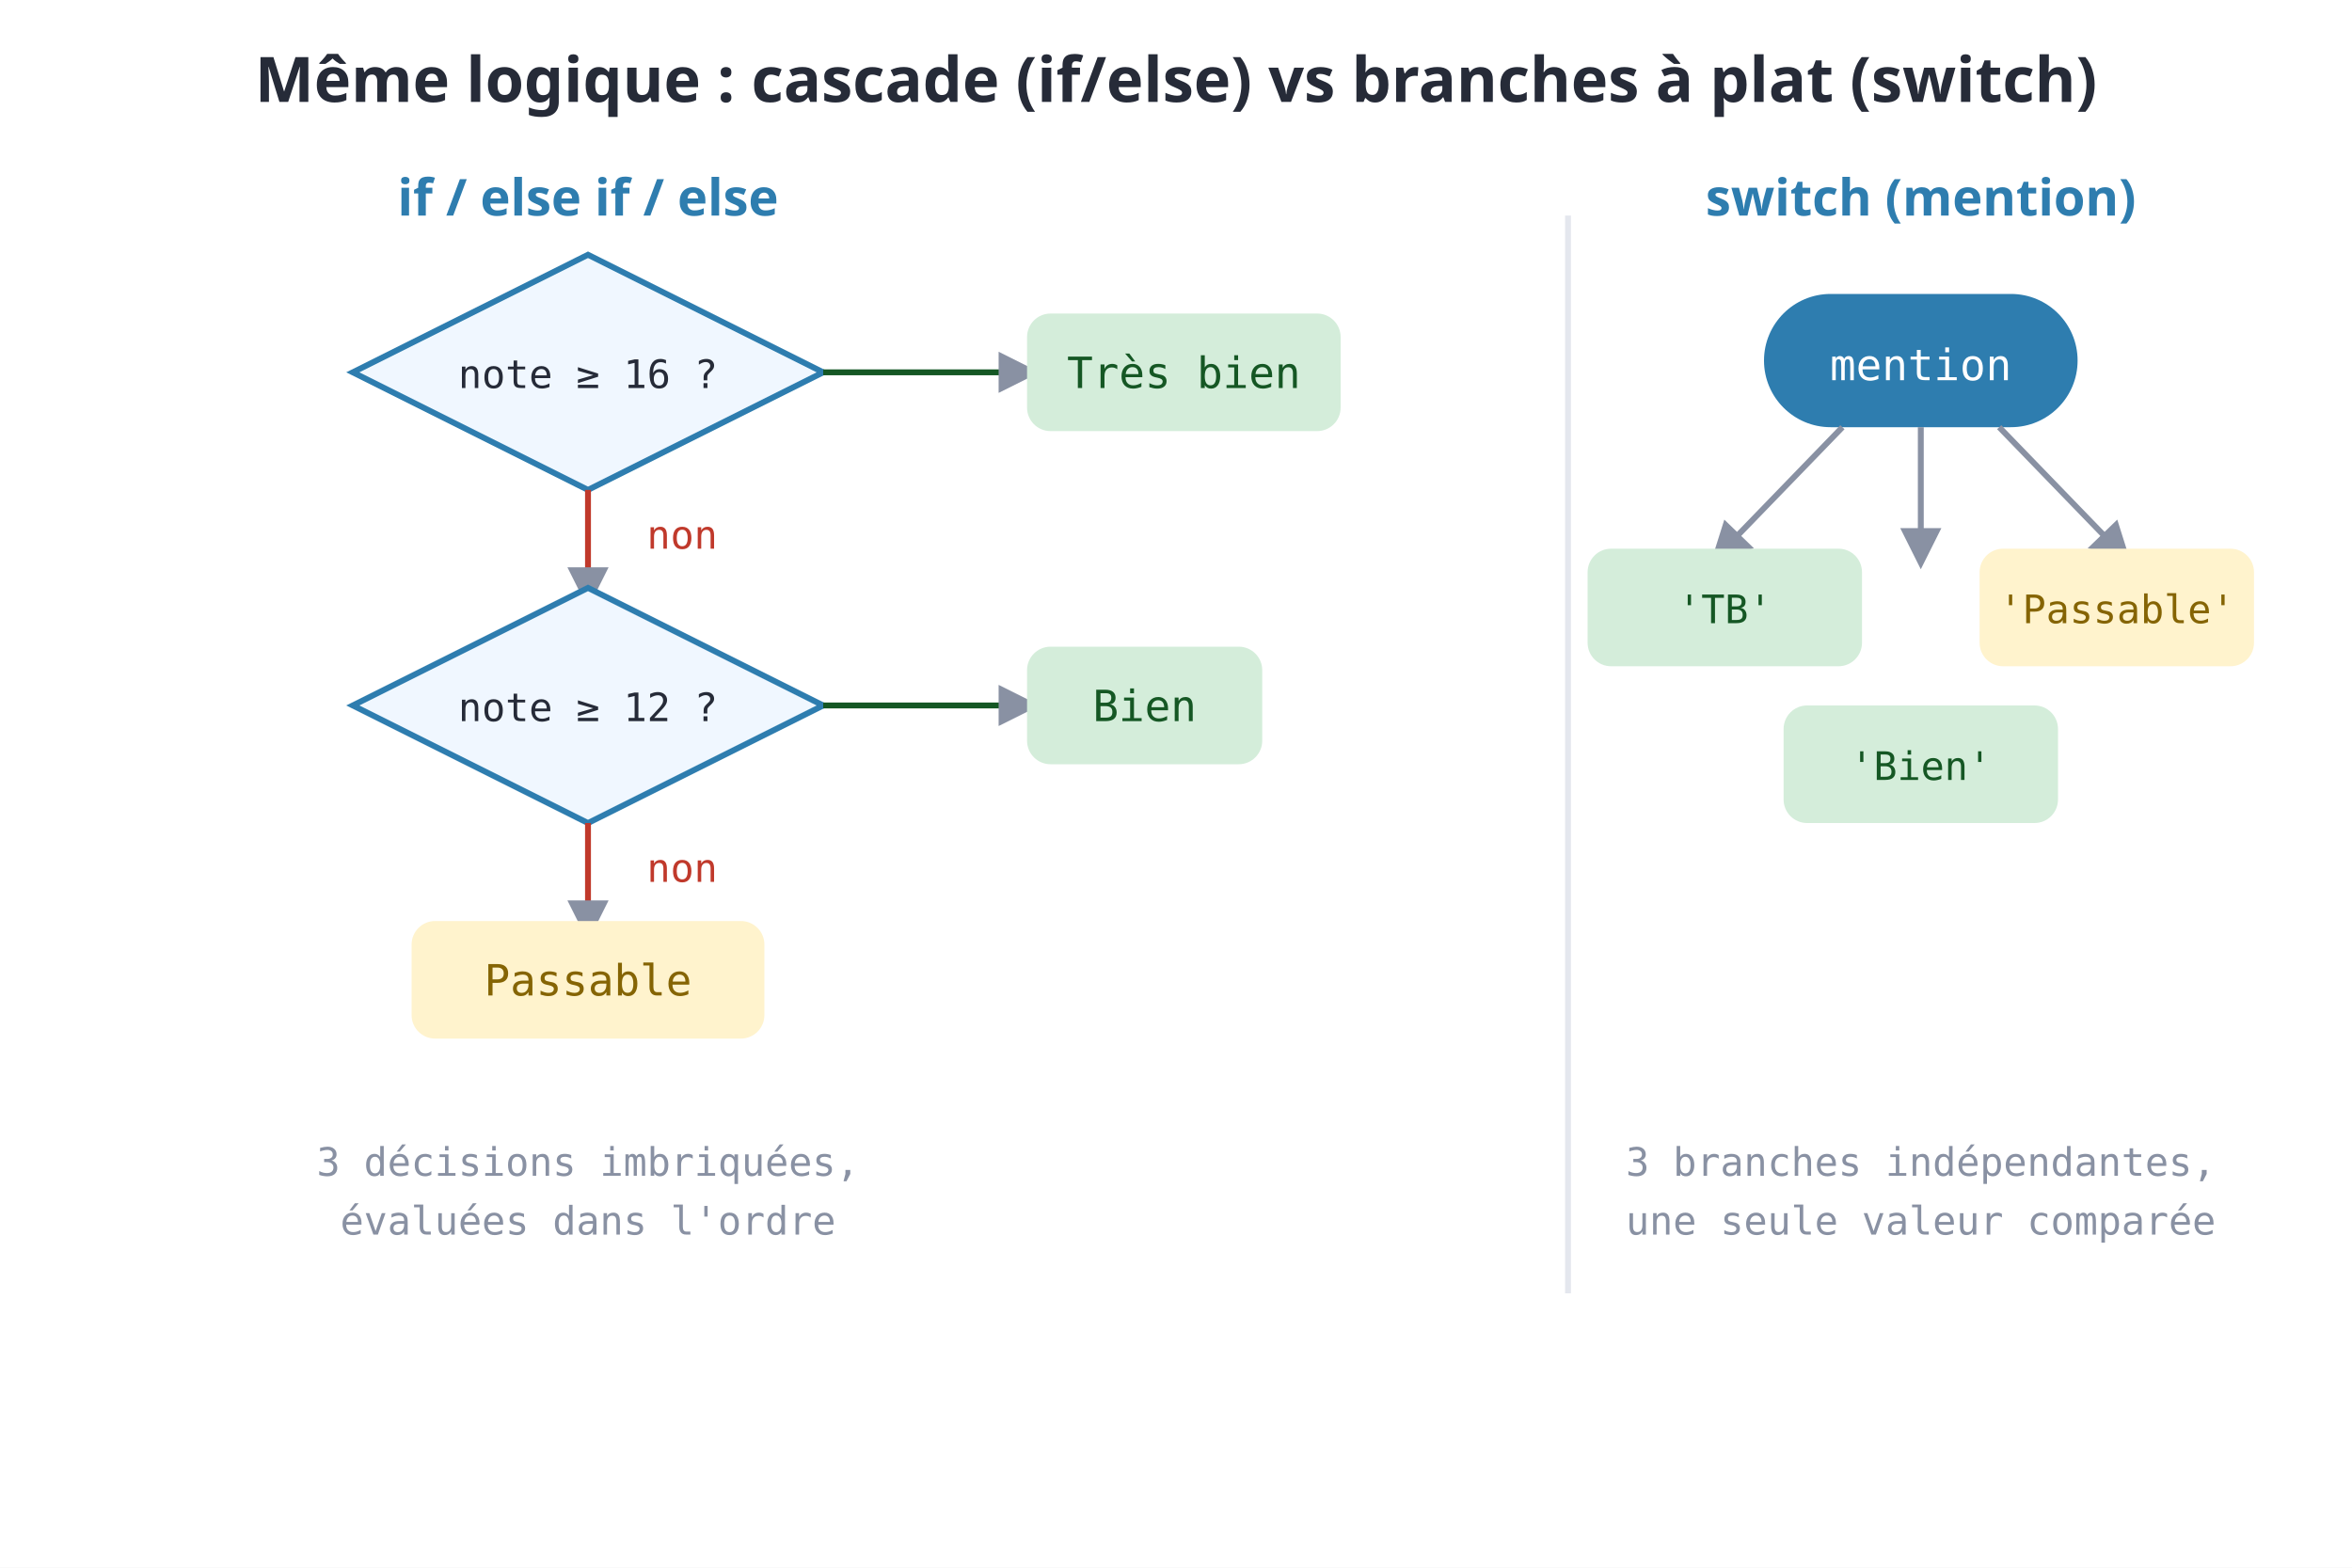
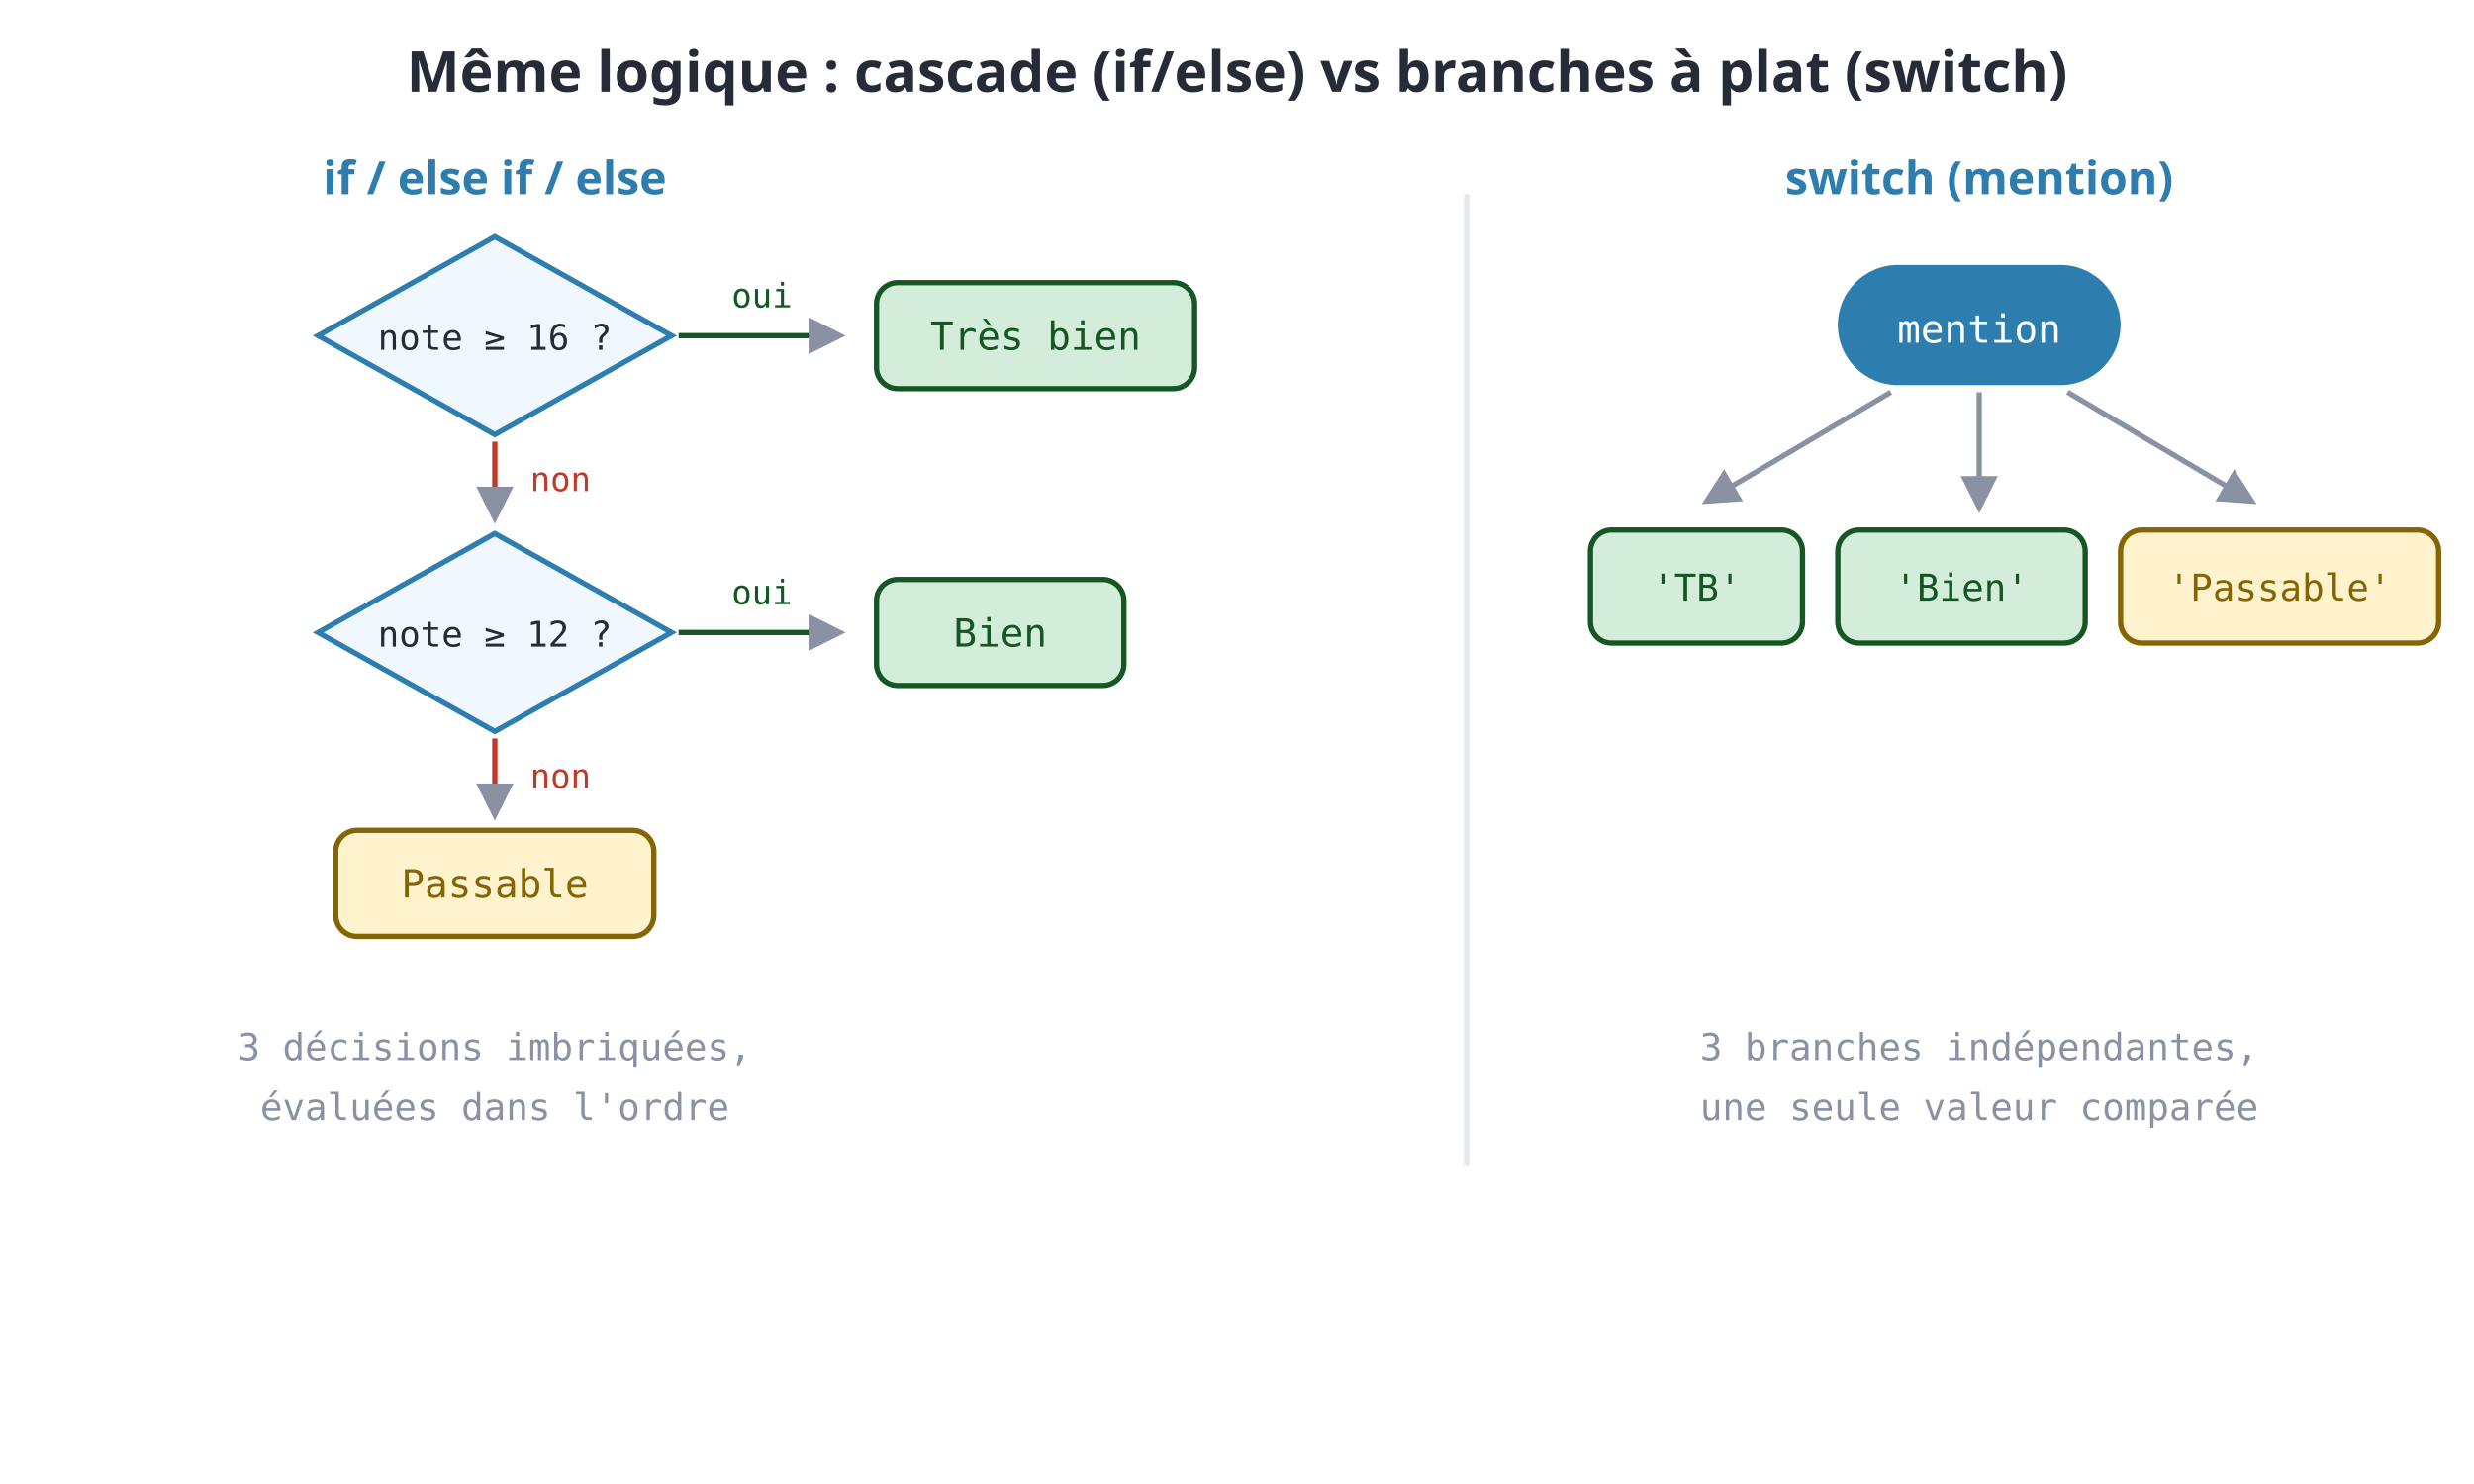
- <svg xmlns="http://www.w3.org/2000/svg" viewBox="0 0 600 400" font-family="'IBM Plex Mono', ui-monospace, monospace">
-   <rect x="0" y="0" width="600" height="400" fill="#ffffff" />
-   <text x="300" y="26" text-anchor="middle" font-family="'Space Grotesk', system-ui, sans-serif" font-size="16" font-weight="600" fill="#262b38">Même logique : cascade (if/else) vs branches à plat (switch)</text>
+ <svg xmlns="http://www.w3.org/2000/svg" viewBox="0 0 700 420" font-family="'IBM Plex Mono', ui-monospace, monospace">
+   <rect x="0" y="0" width="700" height="420" fill="#ffffff" />
+   <text x="350" y="26" text-anchor="middle" font-family="'Space Grotesk', system-ui, sans-serif" font-size="16" font-weight="600" fill="#262b38">Même logique : cascade (if/else) vs branches à plat (switch)</text>
  <defs>
    <marker id="a4" markerWidth="7" markerHeight="7" refX="3.5" refY="3.5" orient="auto">
      <path d="M0,0 L7,3.5 L0,7 Z" fill="#8991a3" />
    </marker>
  </defs>
-   <text x="150" y="55" text-anchor="middle" font-family="'Space Grotesk', system-ui, sans-serif" font-size="13" font-weight="600" fill="#2e7daf">if / else if / else</text>
-   <polygon points="150,65 210,95 150,125 90,95" fill="#f0f7ff" stroke="#2e7daf" stroke-width="1.5" />
-   <text x="150" y="99" text-anchor="middle" font-size="10" fill="#262b38">note ≥ 16 ?</text>
-   <line x1="210" y1="95" x2="260" y2="95" stroke="#155724" stroke-width="1.5" marker-end="url(#a4)" />
-   <rect x="262" y="80" width="80" height="30" rx="6" fill="#d4edda" />
-   <text x="302" y="99" text-anchor="middle" font-size="11" fill="#155724">Très bien</text>
-   <line x1="150" y1="125" x2="150" y2="150" stroke="#c0392b" stroke-width="1.5" marker-end="url(#a4)" />
-   <text x="165" y="140" font-size="10" fill="#c0392b">non</text>
-   <polygon points="150,150 210,180 150,210 90,180" fill="#f0f7ff" stroke="#2e7daf" stroke-width="1.5" />
-   <text x="150" y="184" text-anchor="middle" font-size="10" fill="#262b38">note ≥ 12 ?</text>
-   <line x1="210" y1="180" x2="260" y2="180" stroke="#155724" stroke-width="1.5" marker-end="url(#a4)" />
-   <rect x="262" y="165" width="60" height="30" rx="6" fill="#d4edda" />
-   <text x="292" y="184" text-anchor="middle" font-size="11" fill="#155724">Bien</text>
-   <line x1="150" y1="210" x2="150" y2="235" stroke="#c0392b" stroke-width="1.5" marker-end="url(#a4)" />
-   <text x="165" y="225" font-size="10" fill="#c0392b">non</text>
-   <rect x="105" y="235" width="90" height="30" rx="6" fill="#fff3cd" />
-   <text x="150" y="254" text-anchor="middle" font-size="11" fill="#856404">Passable</text>
-   <text x="150" y="300" text-anchor="middle" font-size="10" fill="#8991a3">3 décisions imbriquées,</text>
-   <text x="150" y="315" text-anchor="middle" font-size="10" fill="#8991a3">évaluées dans l'ordre</text>
-   <line x1="400" y1="55" x2="400" y2="330" stroke="#e4e7ee" stroke-width="1.5" />
-   <text x="490" y="55" text-anchor="middle" font-family="'Space Grotesk', system-ui, sans-serif" font-size="13" font-weight="600" fill="#2e7daf">switch (mention)</text>
-   <rect x="450" y="75" width="80" height="34" rx="17" fill="#2e7daf" />
-   <text x="490" y="97" text-anchor="middle" font-size="11" fill="#ffffff">mention</text>
-   <line x1="470" y1="109" x2="440" y2="140" stroke="#8991a3" stroke-width="1.5" marker-end="url(#a4)" />
-   <line x1="490" y1="109" x2="490" y2="140" stroke="#8991a3" stroke-width="1.5" marker-end="url(#a4)" />
-   <line x1="510" y1="109" x2="540" y2="140" stroke="#8991a3" stroke-width="1.5" marker-end="url(#a4)" />
-   <rect x="405" y="140" width="70" height="30" rx="6" fill="#d4edda" />
-   <text x="440" y="159" text-anchor="middle" font-size="10" fill="#155724">'TB'</text>
-   <rect x="455" y="180" width="70" height="30" rx="6" fill="#d4edda" />
-   <text x="490" y="199" text-anchor="middle" font-size="10" fill="#155724">'Bien'</text>
-   <rect x="505" y="140" width="70" height="30" rx="6" fill="#fff3cd" />
-   <text x="540" y="159" text-anchor="middle" font-size="10" fill="#856404">'Passable'</text>
-   <text x="490" y="300" text-anchor="middle" font-size="10" fill="#8991a3">3 branches indépendantes,</text>
-   <text x="490" y="315" text-anchor="middle" font-size="10" fill="#8991a3">une seule valeur comparée</text>
+   <text x="140" y="55" text-anchor="middle" font-family="'Space Grotesk', system-ui, sans-serif" font-size="13" font-weight="600" fill="#2e7daf">if / else if / else</text>
+   <polygon points="140,67 190,95 140,123 90,95" fill="#f0f7ff" stroke="#2e7daf" stroke-width="1.5" />
+   <text x="140" y="99" text-anchor="middle" font-size="10" fill="#262b38">note ≥ 16 ?</text>
+   <line x1="192" y1="95" x2="234" y2="95" stroke="#155724" stroke-width="1.5" marker-end="url(#a4)" />
+   <text x="207" y="87" font-size="9.5" fill="#155724">oui</text>
+   <rect x="248" y="80" width="90" height="30" rx="6" fill="#d4edda" stroke="#155724" stroke-width="1.5" />
+   <text x="293" y="99" text-anchor="middle" font-size="11" fill="#155724">Très bien</text>
+   <line x1="140" y1="125" x2="140" y2="143" stroke="#c0392b" stroke-width="1.5" marker-end="url(#a4)" />
+   <text x="150" y="139" font-size="9.5" fill="#c0392b">non</text>
+   <polygon points="140,151 190,179 140,207 90,179" fill="#f0f7ff" stroke="#2e7daf" stroke-width="1.5" />
+   <text x="140" y="183" text-anchor="middle" font-size="10" fill="#262b38">note ≥ 12 ?</text>
+   <line x1="192" y1="179" x2="234" y2="179" stroke="#155724" stroke-width="1.5" marker-end="url(#a4)" />
+   <text x="207" y="171" font-size="9.5" fill="#155724">oui</text>
+   <rect x="248" y="164" width="70" height="30" rx="6" fill="#d4edda" stroke="#155724" stroke-width="1.5" />
+   <text x="283" y="183" text-anchor="middle" font-size="11" fill="#155724">Bien</text>
+   <line x1="140" y1="209" x2="140" y2="227" stroke="#c0392b" stroke-width="1.5" marker-end="url(#a4)" />
+   <text x="150" y="223" font-size="9.5" fill="#c0392b">non</text>
+   <rect x="95" y="235" width="90" height="30" rx="6" fill="#fff3cd" stroke="#856404" stroke-width="1.5" />
+   <text x="140" y="254" text-anchor="middle" font-size="11" fill="#856404">Passable</text>
+   <text x="140" y="300" text-anchor="middle" font-size="10.5" fill="#8991a3">3 décisions imbriquées,</text>
+   <text x="140" y="317" text-anchor="middle" font-size="10.5" fill="#8991a3">évaluées dans l'ordre</text>
+   <line x1="415" y1="55" x2="415" y2="330" stroke="#e4e7ee" stroke-width="1.5" />
+   <text x="560" y="55" text-anchor="middle" font-family="'Space Grotesk', system-ui, sans-serif" font-size="13" font-weight="600" fill="#2e7daf">switch (mention)</text>
+   <rect x="520" y="75" width="80" height="34" rx="17" fill="#2e7daf" />
+   <text x="560" y="97" text-anchor="middle" font-size="11" fill="#ffffff">mention</text>
+   <line x1="535" y1="111" x2="486" y2="140" stroke="#8991a3" stroke-width="1.5" marker-end="url(#a4)" />
+   <line x1="560" y1="111" x2="560" y2="140" stroke="#8991a3" stroke-width="1.5" marker-end="url(#a4)" />
+   <line x1="585" y1="111" x2="634" y2="140" stroke="#8991a3" stroke-width="1.5" marker-end="url(#a4)" />
+   <rect x="450" y="150" width="60" height="32" rx="6" fill="#d4edda" stroke="#155724" stroke-width="1.5" />
+   <text x="480" y="170" text-anchor="middle" font-size="10.5" fill="#155724">'TB'</text>
+   <rect x="520" y="150" width="70" height="32" rx="6" fill="#d4edda" stroke="#155724" stroke-width="1.5" />
+   <text x="555" y="170" text-anchor="middle" font-size="10.5" fill="#155724">'Bien'</text>
+   <rect x="600" y="150" width="90" height="32" rx="6" fill="#fff3cd" stroke="#856404" stroke-width="1.5" />
+   <text x="645" y="170" text-anchor="middle" font-size="10.5" fill="#856404">'Passable'</text>
+   <text x="560" y="300" text-anchor="middle" font-size="10.5" fill="#8991a3">3 branches indépendantes,</text>
+   <text x="560" y="317" text-anchor="middle" font-size="10.5" fill="#8991a3">une seule valeur comparée</text>
</svg>
